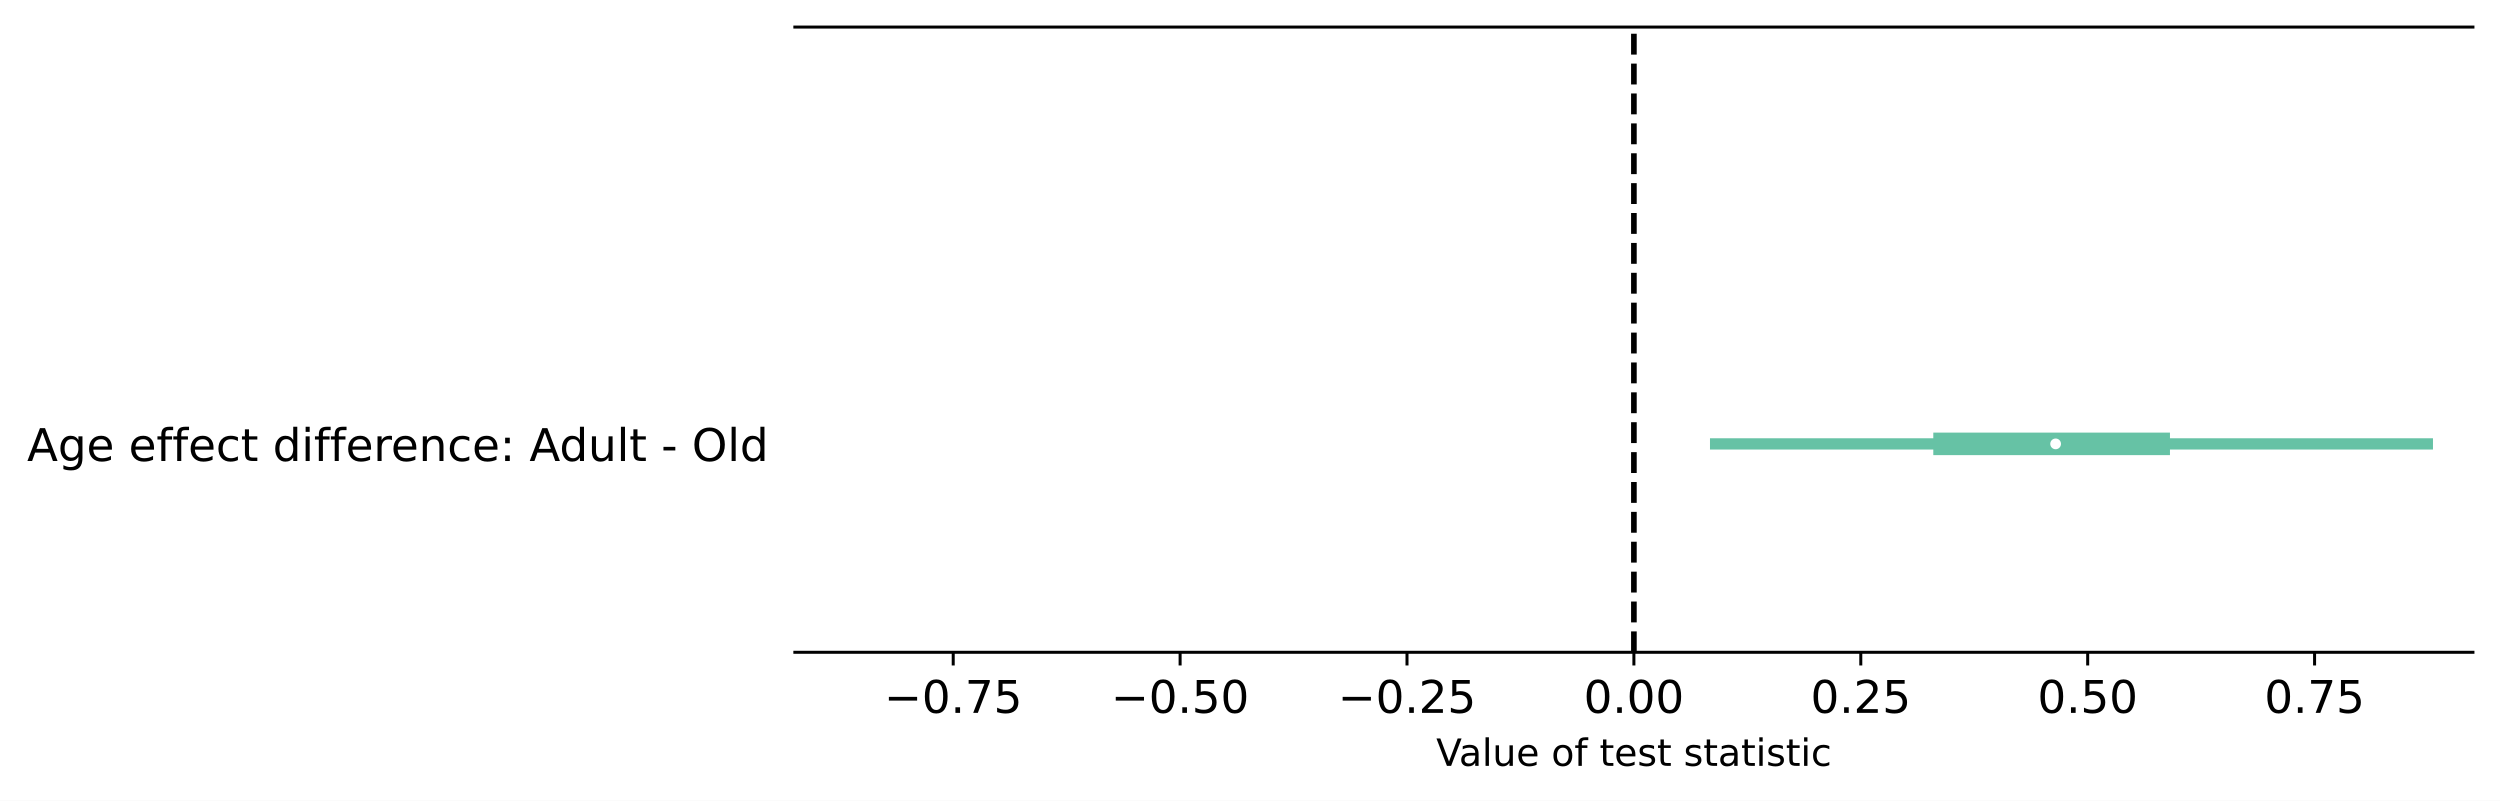
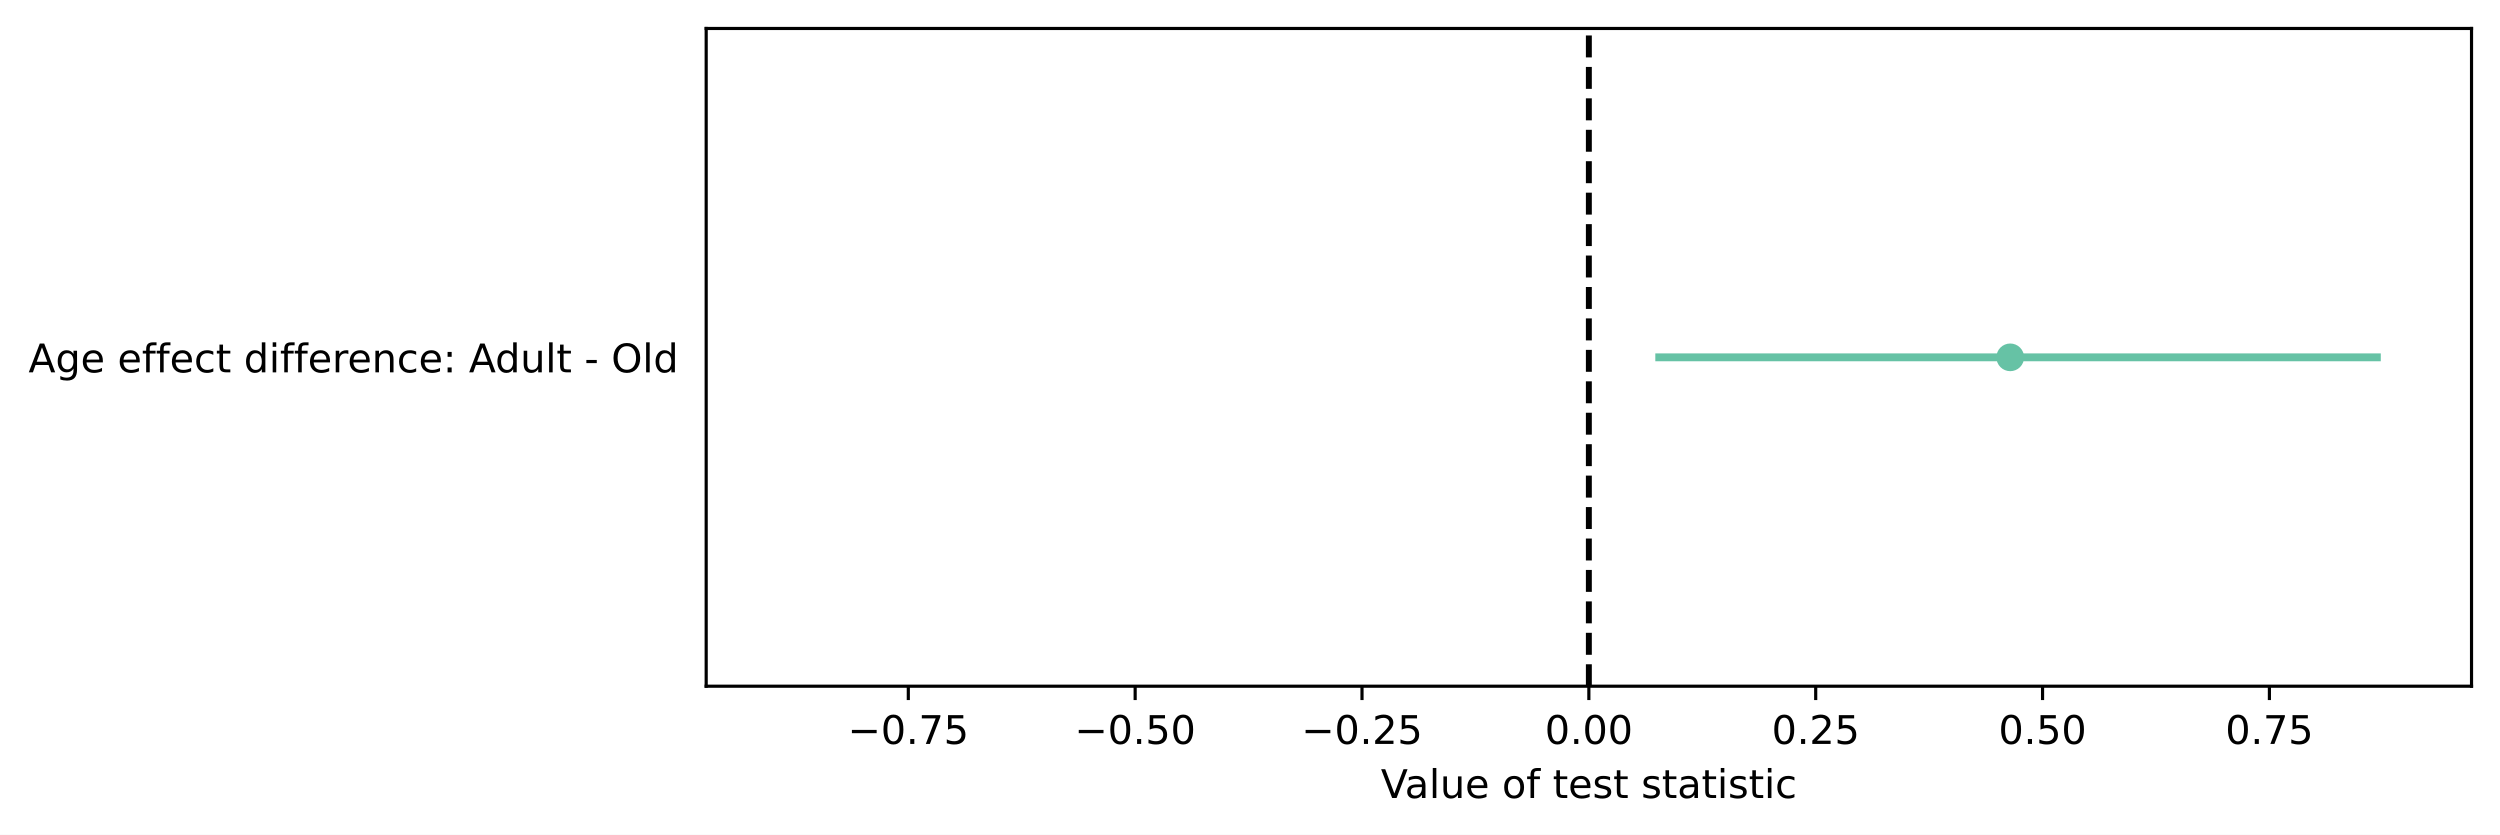
- <svg xmlns="http://www.w3.org/2000/svg" xmlns:xlink="http://www.w3.org/1999/xlink" width="665.046pt" height="213.012pt" viewBox="0 0 665.046 213.012" version="1.1">
+ <svg xmlns="http://www.w3.org/2000/svg" xmlns:xlink="http://www.w3.org/1999/xlink" width="632.172pt" height="211.076pt" viewBox="0 0 632.172 211.076" version="1.1">
  <defs>
    <style type="text/css">*{stroke-linejoin: round; stroke-linecap: butt}</style>
  </defs>
  <g id="figure_1">
    <g id="patch_1">
-       <path d="M 0 213.012  L 665.046 213.012  L 665.046 0  L 0 0  z " style="fill: #ffffff" />
+       <path d="M 0 211.076  L 632.172 211.076  L 632.172 0  L 0 0  z " style="fill: #ffffff" />
    </g>
    <g id="axes_1">
      <g id="patch_2">
-         <path d="M 211.446 173.52  L 657.846 173.52  L 657.846 7.2  L 211.446 7.2  z " style="fill: #ffffff" />
+         <path d="M 178.572 173.52  L 624.972 173.52  L 624.972 7.2  L 178.572 7.2  z " style="fill: #ffffff" />
      </g>
      <g id="matplotlib.axis_1">
        <g id="xtick_1">
          <g id="line2d_1">
            <defs>
-               <path id="mc1659726f3" d="M 0 0  L 0 3.5  " style="stroke: #000000; stroke-width: 0.8" />
+               <path id="mcd2b113052" d="M 0 0  L 0 3.5  " style="stroke: #000000; stroke-width: 0.8" />
            </defs>
            <g>
-               <use xlink:href="#mc1659726f3" x="253.573" y="173.52" style="stroke: #000000; stroke-width: 0.8" />
+               <use xlink:href="#mcd2b113052" x="229.683" y="173.52" style="stroke: #000000; stroke-width: 0.8" />
            </g>
          </g>
          <g id="text_1">
-             <g transform="translate(235.1861 189.6381) scale(0.12 -0.12)">
+             <g transform="translate(214.3607 188.1184) scale(0.1 -0.1)">
              <defs>
                <path id="DejaVuSans-2212" d="M 678 2272  L 4684 2272  L 4684 1741  L 678 1741  L 678 2272  z " transform="scale(0.015625)" />
                <path id="DejaVuSans-30" d="M 2034 4250  Q 1547 4250 1301 3770  Q 1056 3291 1056 2328  Q 1056 1369 1301 889  Q 1547 409 2034 409  Q 2525 409 2770 889  Q 3016 1369 3016 2328  Q 3016 3291 2770 3770  Q 2525 4250 2034 4250  z M 2034 4750  Q 2819 4750 3233 4129  Q 3647 3509 3647 2328  Q 3647 1150 3233 529  Q 2819 -91 2034 -91  Q 1250 -91 836 529  Q 422 1150 422 2328  Q 422 3509 836 4129  Q 1250 4750 2034 4750  z " transform="scale(0.015625)" />
                <path id="DejaVuSans-2e" d="M 684 794  L 1344 794  L 1344 0  L 684 0  L 684 794  z " transform="scale(0.015625)" />
                <path id="DejaVuSans-37" d="M 525 4666  L 3525 4666  L 3525 4397  L 1831 0  L 1172 0  L 2766 4134  L 525 4134  L 525 4666  z " transform="scale(0.015625)" />
                <path id="DejaVuSans-35" d="M 691 4666  L 3169 4666  L 3169 4134  L 1269 4134  L 1269 2991  Q 1406 3038 1543 3061  Q 1681 3084 1819 3084  Q 2600 3084 3056 2656  Q 3513 2228 3513 1497  Q 3513 744 3044 326  Q 2575 -91 1722 -91  Q 1428 -91 1123 -41  Q 819 9 494 109  L 494 744  Q 775 591 1075 516  Q 1375 441 1709 441  Q 2250 441 2565 725  Q 2881 1009 2881 1497  Q 2881 1984 2565 2268  Q 2250 2553 1709 2553  Q 1456 2553 1204 2497  Q 953 2441 691 2322  L 691 4666  z " transform="scale(0.015625)" />
              </defs>
              <use xlink:href="#DejaVuSans-2212" />
              <use xlink:href="#DejaVuSans-30" x="83.789" />
              <use xlink:href="#DejaVuSans-2e" x="147.412" />
              <use xlink:href="#DejaVuSans-37" x="179.199" />
              <use xlink:href="#DejaVuSans-35" x="242.822" />
            </g>
          </g>
        </g>
        <g id="xtick_2">
          <g id="line2d_2">
            <g>
-               <use xlink:href="#mc1659726f3" x="313.931" y="173.52" style="stroke: #000000; stroke-width: 0.8" />
+               <use xlink:href="#mcd2b113052" x="287.046" y="173.52" style="stroke: #000000; stroke-width: 0.8" />
            </g>
          </g>
          <g id="text_2">
-             <g transform="translate(295.5438 189.6381) scale(0.12 -0.12)">
+             <g transform="translate(271.7235 188.1184) scale(0.1 -0.1)">
              <use xlink:href="#DejaVuSans-2212" />
              <use xlink:href="#DejaVuSans-30" x="83.789" />
              <use xlink:href="#DejaVuSans-2e" x="147.412" />
              <use xlink:href="#DejaVuSans-35" x="179.199" />
              <use xlink:href="#DejaVuSans-30" x="242.822" />
            </g>
          </g>
        </g>
        <g id="xtick_3">
          <g id="line2d_3">
            <g>
-               <use xlink:href="#mc1659726f3" x="374.289" y="173.52" style="stroke: #000000; stroke-width: 0.8" />
+               <use xlink:href="#mcd2b113052" x="344.409" y="173.52" style="stroke: #000000; stroke-width: 0.8" />
            </g>
          </g>
          <g id="text_3">
-             <g transform="translate(355.9014 189.6381) scale(0.12 -0.12)">
+             <g transform="translate(329.0864 188.1184) scale(0.1 -0.1)">
              <defs>
                <path id="DejaVuSans-32" d="M 1228 531  L 3431 531  L 3431 0  L 469 0  L 469 531  Q 828 903 1448 1529  Q 2069 2156 2228 2338  Q 2531 2678 2651 2914  Q 2772 3150 2772 3378  Q 2772 3750 2511 3984  Q 2250 4219 1831 4219  Q 1534 4219 1204 4116  Q 875 4013 500 3803  L 500 4441  Q 881 4594 1212 4672  Q 1544 4750 1819 4750  Q 2544 4750 2975 4387  Q 3406 4025 3406 3419  Q 3406 3131 3298 2873  Q 3191 2616 2906 2266  Q 2828 2175 2409 1742  Q 1991 1309 1228 531  z " transform="scale(0.015625)" />
              </defs>
              <use xlink:href="#DejaVuSans-2212" />
              <use xlink:href="#DejaVuSans-30" x="83.789" />
              <use xlink:href="#DejaVuSans-2e" x="147.412" />
              <use xlink:href="#DejaVuSans-32" x="179.199" />
              <use xlink:href="#DejaVuSans-35" x="242.822" />
            </g>
          </g>
        </g>
        <g id="xtick_4">
          <g id="line2d_4">
            <g>
-               <use xlink:href="#mc1659726f3" x="434.646" y="173.52" style="stroke: #000000; stroke-width: 0.8" />
+               <use xlink:href="#mcd2b113052" x="401.772" y="173.52" style="stroke: #000000; stroke-width: 0.8" />
            </g>
          </g>
          <g id="text_4">
-             <g transform="translate(421.2869 189.6381) scale(0.12 -0.12)">
+             <g transform="translate(390.6391 188.1184) scale(0.1 -0.1)">
              <use xlink:href="#DejaVuSans-30" />
              <use xlink:href="#DejaVuSans-2e" x="63.623" />
              <use xlink:href="#DejaVuSans-30" x="95.41" />
              <use xlink:href="#DejaVuSans-30" x="159.033" />
            </g>
          </g>
        </g>
        <g id="xtick_5">
          <g id="line2d_5">
            <g>
-               <use xlink:href="#mc1659726f3" x="495.004" y="173.52" style="stroke: #000000; stroke-width: 0.8" />
+               <use xlink:href="#mcd2b113052" x="459.135" y="173.52" style="stroke: #000000; stroke-width: 0.8" />
            </g>
          </g>
          <g id="text_5">
-             <g transform="translate(481.6445 189.6381) scale(0.12 -0.12)">
+             <g transform="translate(448.0019 188.1184) scale(0.1 -0.1)">
              <use xlink:href="#DejaVuSans-30" />
              <use xlink:href="#DejaVuSans-2e" x="63.623" />
              <use xlink:href="#DejaVuSans-32" x="95.41" />
              <use xlink:href="#DejaVuSans-35" x="159.033" />
            </g>
          </g>
        </g>
        <g id="xtick_6">
          <g id="line2d_6">
            <g>
-               <use xlink:href="#mc1659726f3" x="555.362" y="173.52" style="stroke: #000000; stroke-width: 0.8" />
+               <use xlink:href="#mcd2b113052" x="516.498" y="173.52" style="stroke: #000000; stroke-width: 0.8" />
            </g>
          </g>
          <g id="text_6">
-             <g transform="translate(542.0022 189.6381) scale(0.12 -0.12)">
+             <g transform="translate(505.3647 188.1184) scale(0.1 -0.1)">
              <use xlink:href="#DejaVuSans-30" />
              <use xlink:href="#DejaVuSans-2e" x="63.623" />
              <use xlink:href="#DejaVuSans-35" x="95.41" />
              <use xlink:href="#DejaVuSans-30" x="159.033" />
            </g>
          </g>
        </g>
        <g id="xtick_7">
          <g id="line2d_7">
            <g>
-               <use xlink:href="#mc1659726f3" x="615.719" y="173.52" style="stroke: #000000; stroke-width: 0.8" />
+               <use xlink:href="#mcd2b113052" x="573.86" y="173.52" style="stroke: #000000; stroke-width: 0.8" />
            </g>
          </g>
          <g id="text_7">
-             <g transform="translate(602.3598 189.6381) scale(0.12 -0.12)">
+             <g transform="translate(562.7276 188.1184) scale(0.1 -0.1)">
              <use xlink:href="#DejaVuSans-30" />
              <use xlink:href="#DejaVuSans-2e" x="63.623" />
              <use xlink:href="#DejaVuSans-37" x="95.41" />
              <use xlink:href="#DejaVuSans-35" x="159.033" />
            </g>
          </g>
        </g>
        <g id="text_8">
-           <g transform="translate(382.0455 203.7322) scale(0.1 -0.1)">
+           <g transform="translate(349.1711 201.7966) scale(0.1 -0.1)">
            <defs>
              <path id="DejaVuSans-56" d="M 1831 0  L 50 4666  L 709 4666  L 2188 738  L 3669 4666  L 4325 4666  L 2547 0  L 1831 0  z " transform="scale(0.015625)" />
              <path id="DejaVuSans-61" d="M 2194 1759  Q 1497 1759 1228 1600  Q 959 1441 959 1056  Q 959 750 1161 570  Q 1363 391 1709 391  Q 2188 391 2477 730  Q 2766 1069 2766 1631  L 2766 1759  L 2194 1759  z M 3341 1997  L 3341 0  L 2766 0  L 2766 531  Q 2569 213 2275 61  Q 1981 -91 1556 -91  Q 1019 -91 701 211  Q 384 513 384 1019  Q 384 1609 779 1909  Q 1175 2209 1959 2209  L 2766 2209  L 2766 2266  Q 2766 2663 2505 2880  Q 2244 3097 1772 3097  Q 1472 3097 1187 3025  Q 903 2953 641 2809  L 641 3341  Q 956 3463 1253 3523  Q 1550 3584 1831 3584  Q 2591 3584 2966 3190  Q 3341 2797 3341 1997  z " transform="scale(0.015625)" />
              <path id="DejaVuSans-6c" d="M 603 4863  L 1178 4863  L 1178 0  L 603 0  L 603 4863  z " transform="scale(0.015625)" />
              <path id="DejaVuSans-75" d="M 544 1381  L 544 3500  L 1119 3500  L 1119 1403  Q 1119 906 1312 657  Q 1506 409 1894 409  Q 2359 409 2629 706  Q 2900 1003 2900 1516  L 2900 3500  L 3475 3500  L 3475 0  L 2900 0  L 2900 538  Q 2691 219 2414 64  Q 2138 -91 1772 -91  Q 1169 -91 856 284  Q 544 659 544 1381  z M 1991 3584  L 1991 3584  z " transform="scale(0.015625)" />
              <path id="DejaVuSans-65" d="M 3597 1894  L 3597 1613  L 953 1613  Q 991 1019 1311 708  Q 1631 397 2203 397  Q 2534 397 2845 478  Q 3156 559 3463 722  L 3463 178  Q 3153 47 2828 -22  Q 2503 -91 2169 -91  Q 1331 -91 842 396  Q 353 884 353 1716  Q 353 2575 817 3079  Q 1281 3584 2069 3584  Q 2775 3584 3186 3129  Q 3597 2675 3597 1894  z M 3022 2063  Q 3016 2534 2758 2815  Q 2500 3097 2075 3097  Q 1594 3097 1305 2825  Q 1016 2553 972 2059  L 3022 2063  z " transform="scale(0.015625)" />
              <path id="DejaVuSans-20" transform="scale(0.015625)" />
              <path id="DejaVuSans-6f" d="M 1959 3097  Q 1497 3097 1228 2736  Q 959 2375 959 1747  Q 959 1119 1226 758  Q 1494 397 1959 397  Q 2419 397 2687 759  Q 2956 1122 2956 1747  Q 2956 2369 2687 2733  Q 2419 3097 1959 3097  z M 1959 3584  Q 2709 3584 3137 3096  Q 3566 2609 3566 1747  Q 3566 888 3137 398  Q 2709 -91 1959 -91  Q 1206 -91 779 398  Q 353 888 353 1747  Q 353 2609 779 3096  Q 1206 3584 1959 3584  z " transform="scale(0.015625)" />
              <path id="DejaVuSans-66" d="M 2375 4863  L 2375 4384  L 1825 4384  Q 1516 4384 1395 4259  Q 1275 4134 1275 3809  L 1275 3500  L 2222 3500  L 2222 3053  L 1275 3053  L 1275 0  L 697 0  L 697 3053  L 147 3053  L 147 3500  L 697 3500  L 697 3744  Q 697 4328 969 4595  Q 1241 4863 1831 4863  L 2375 4863  z " transform="scale(0.015625)" />
              <path id="DejaVuSans-74" d="M 1172 4494  L 1172 3500  L 2356 3500  L 2356 3053  L 1172 3053  L 1172 1153  Q 1172 725 1289 603  Q 1406 481 1766 481  L 2356 481  L 2356 0  L 1766 0  Q 1100 0 847 248  Q 594 497 594 1153  L 594 3053  L 172 3053  L 172 3500  L 594 3500  L 594 4494  L 1172 4494  z " transform="scale(0.015625)" />
              <path id="DejaVuSans-73" d="M 2834 3397  L 2834 2853  Q 2591 2978 2328 3040  Q 2066 3103 1784 3103  Q 1356 3103 1142 2972  Q 928 2841 928 2578  Q 928 2378 1081 2264  Q 1234 2150 1697 2047  L 1894 2003  Q 2506 1872 2764 1633  Q 3022 1394 3022 966  Q 3022 478 2636 193  Q 2250 -91 1575 -91  Q 1294 -91 989 -36  Q 684 19 347 128  L 347 722  Q 666 556 975 473  Q 1284 391 1588 391  Q 1994 391 2212 530  Q 2431 669 2431 922  Q 2431 1156 2273 1281  Q 2116 1406 1581 1522  L 1381 1569  Q 847 1681 609 1914  Q 372 2147 372 2553  Q 372 3047 722 3315  Q 1072 3584 1716 3584  Q 2034 3584 2315 3537  Q 2597 3491 2834 3397  z " transform="scale(0.015625)" />
              <path id="DejaVuSans-69" d="M 603 3500  L 1178 3500  L 1178 0  L 603 0  L 603 3500  z M 603 4863  L 1178 4863  L 1178 4134  L 603 4134  L 603 4863  z " transform="scale(0.015625)" />
              <path id="DejaVuSans-63" d="M 3122 3366  L 3122 2828  Q 2878 2963 2633 3030  Q 2388 3097 2138 3097  Q 1578 3097 1268 2742  Q 959 2388 959 1747  Q 959 1106 1268 751  Q 1578 397 2138 397  Q 2388 397 2633 464  Q 2878 531 3122 666  L 3122 134  Q 2881 22 2623 -34  Q 2366 -91 2075 -91  Q 1284 -91 818 406  Q 353 903 353 1747  Q 353 2603 823 3093  Q 1294 3584 2113 3584  Q 2378 3584 2631 3529  Q 2884 3475 3122 3366  z " transform="scale(0.015625)" />
            </defs>
            <use xlink:href="#DejaVuSans-56" />
            <use xlink:href="#DejaVuSans-61" x="60.658" />
            <use xlink:href="#DejaVuSans-6c" x="121.938" />
            <use xlink:href="#DejaVuSans-75" x="149.721" />
            <use xlink:href="#DejaVuSans-65" x="213.1" />
            <use xlink:href="#DejaVuSans-20" x="274.623" />
            <use xlink:href="#DejaVuSans-6f" x="306.41" />
            <use xlink:href="#DejaVuSans-66" x="367.592" />
            <use xlink:href="#DejaVuSans-20" x="402.797" />
            <use xlink:href="#DejaVuSans-74" x="434.584" />
            <use xlink:href="#DejaVuSans-65" x="473.793" />
            <use xlink:href="#DejaVuSans-73" x="535.316" />
            <use xlink:href="#DejaVuSans-74" x="587.416" />
            <use xlink:href="#DejaVuSans-20" x="626.625" />
            <use xlink:href="#DejaVuSans-73" x="658.412" />
            <use xlink:href="#DejaVuSans-74" x="710.512" />
            <use xlink:href="#DejaVuSans-61" x="749.721" />
            <use xlink:href="#DejaVuSans-74" x="811" />
            <use xlink:href="#DejaVuSans-69" x="850.209" />
            <use xlink:href="#DejaVuSans-73" x="877.992" />
            <use xlink:href="#DejaVuSans-74" x="930.092" />
            <use xlink:href="#DejaVuSans-69" x="969.301" />
            <use xlink:href="#DejaVuSans-63" x="997.084" />
          </g>
        </g>
      </g>
      <g id="matplotlib.axis_2">
-         <g id="ytick_1">
+         <g id="ytick_1" />
+         <g id="ytick_2">
          <g id="text_9">
-             <g transform="translate(7.2 122.6391) scale(0.12 -0.12)">
+             <g transform="translate(7.2 94.15922) scale(0.1 -0.1)">
              <defs>
                <path id="DejaVuSans-41" d="M 2188 4044  L 1331 1722  L 3047 1722  L 2188 4044  z M 1831 4666  L 2547 4666  L 4325 0  L 3669 0  L 3244 1197  L 1141 1197  L 716 0  L 50 0  L 1831 4666  z " transform="scale(0.015625)" />
                <path id="DejaVuSans-67" d="M 2906 1791  Q 2906 2416 2648 2759  Q 2391 3103 1925 3103  Q 1463 3103 1205 2759  Q 947 2416 947 1791  Q 947 1169 1205 825  Q 1463 481 1925 481  Q 2391 481 2648 825  Q 2906 1169 2906 1791  z M 3481 434  Q 3481 -459 3084 -895  Q 2688 -1331 1869 -1331  Q 1566 -1331 1297 -1286  Q 1028 -1241 775 -1147  L 775 -588  Q 1028 -725 1275 -790  Q 1522 -856 1778 -856  Q 2344 -856 2625 -561  Q 2906 -266 2906 331  L 2906 616  Q 2728 306 2450 153  Q 2172 0 1784 0  Q 1141 0 747 490  Q 353 981 353 1791  Q 353 2603 747 3093  Q 1141 3584 1784 3584  Q 2172 3584 2450 3431  Q 2728 3278 2906 2969  L 2906 3500  L 3481 3500  L 3481 434  z " transform="scale(0.015625)" />
                <path id="DejaVuSans-64" d="M 2906 2969  L 2906 4863  L 3481 4863  L 3481 0  L 2906 0  L 2906 525  Q 2725 213 2448 61  Q 2172 -91 1784 -91  Q 1150 -91 751 415  Q 353 922 353 1747  Q 353 2572 751 3078  Q 1150 3584 1784 3584  Q 2172 3584 2448 3432  Q 2725 3281 2906 2969  z M 947 1747  Q 947 1113 1208 752  Q 1469 391 1925 391  Q 2381 391 2643 752  Q 2906 1113 2906 1747  Q 2906 2381 2643 2742  Q 2381 3103 1925 3103  Q 1469 3103 1208 2742  Q 947 2381 947 1747  z " transform="scale(0.015625)" />
                <path id="DejaVuSans-72" d="M 2631 2963  Q 2534 3019 2420 3045  Q 2306 3072 2169 3072  Q 1681 3072 1420 2755  Q 1159 2438 1159 1844  L 1159 0  L 581 0  L 581 3500  L 1159 3500  L 1159 2956  Q 1341 3275 1631 3429  Q 1922 3584 2338 3584  Q 2397 3584 2469 3576  Q 2541 3569 2628 3553  L 2631 2963  z " transform="scale(0.015625)" />
                <path id="DejaVuSans-6e" d="M 3513 2113  L 3513 0  L 2938 0  L 2938 2094  Q 2938 2591 2744 2837  Q 2550 3084 2163 3084  Q 1697 3084 1428 2787  Q 1159 2491 1159 1978  L 1159 0  L 581 0  L 581 3500  L 1159 3500  L 1159 2956  Q 1366 3272 1645 3428  Q 1925 3584 2291 3584  Q 2894 3584 3203 3211  Q 3513 2838 3513 2113  z " transform="scale(0.015625)" />
                <path id="DejaVuSans-3a" d="M 750 794  L 1409 794  L 1409 0  L 750 0  L 750 794  z M 750 3309  L 1409 3309  L 1409 2516  L 750 2516  L 750 3309  z " transform="scale(0.015625)" />
                <path id="DejaVuSans-2d" d="M 313 2009  L 1997 2009  L 1997 1497  L 313 1497  L 313 2009  z " transform="scale(0.015625)" />
                <path id="DejaVuSans-4f" d="M 2522 4238  Q 1834 4238 1429 3725  Q 1025 3213 1025 2328  Q 1025 1447 1429 934  Q 1834 422 2522 422  Q 3209 422 3611 934  Q 4013 1447 4013 2328  Q 4013 3213 3611 3725  Q 3209 4238 2522 4238  z M 2522 4750  Q 3503 4750 4090 4092  Q 4678 3434 4678 2328  Q 4678 1225 4090 567  Q 3503 -91 2522 -91  Q 1538 -91 948 565  Q 359 1222 359 2328  Q 359 3434 948 4092  Q 1538 4750 2522 4750  z " transform="scale(0.015625)" />
              </defs>
              <use xlink:href="#DejaVuSans-41" />
              <use xlink:href="#DejaVuSans-67" x="68.408" />
              <use xlink:href="#DejaVuSans-65" x="131.885" />
              <use xlink:href="#DejaVuSans-20" x="193.408" />
              <use xlink:href="#DejaVuSans-65" x="225.195" />
              <use xlink:href="#DejaVuSans-66" x="286.719" />
              <use xlink:href="#DejaVuSans-66" x="321.924" />
              <use xlink:href="#DejaVuSans-65" x="357.129" />
              <use xlink:href="#DejaVuSans-63" x="418.652" />
              <use xlink:href="#DejaVuSans-74" x="473.633" />
              <use xlink:href="#DejaVuSans-20" x="512.842" />
              <use xlink:href="#DejaVuSans-64" x="544.629" />
              <use xlink:href="#DejaVuSans-69" x="608.105" />
              <use xlink:href="#DejaVuSans-66" x="635.889" />
              <use xlink:href="#DejaVuSans-66" x="671.094" />
              <use xlink:href="#DejaVuSans-65" x="706.299" />
              <use xlink:href="#DejaVuSans-72" x="767.822" />
              <use xlink:href="#DejaVuSans-65" x="806.686" />
              <use xlink:href="#DejaVuSans-6e" x="868.209" />
              <use xlink:href="#DejaVuSans-63" x="931.588" />
              <use xlink:href="#DejaVuSans-65" x="986.568" />
              <use xlink:href="#DejaVuSans-3a" x="1048.092" />
              <use xlink:href="#DejaVuSans-20" x="1081.783" />
              <use xlink:href="#DejaVuSans-41" x="1113.57" />
              <use xlink:href="#DejaVuSans-64" x="1180.229" />
              <use xlink:href="#DejaVuSans-75" x="1243.705" />
              <use xlink:href="#DejaVuSans-6c" x="1307.084" />
              <use xlink:href="#DejaVuSans-74" x="1334.867" />
              <use xlink:href="#DejaVuSans-20" x="1374.076" />
              <use xlink:href="#DejaVuSans-2d" x="1405.863" />
              <use xlink:href="#DejaVuSans-20" x="1441.947" />
              <use xlink:href="#DejaVuSans-4f" x="1473.734" />
              <use xlink:href="#DejaVuSans-6c" x="1552.445" />
              <use xlink:href="#DejaVuSans-64" x="1580.229" />
            </g>
          </g>
        </g>
+         <g id="ytick_3" />
      </g>
      <g id="LineCollection_1">
-         <path d="M 454.886 118.08  L 647.218 118.08  " clip-path="url(#pa250f7a7a0)" style="fill: none; stroke: #66c2a5; stroke-width: 3" />
-       </g>
-       <g id="LineCollection_2">
-         <path d="M 514.291 118.08  L 577.25 118.08  " clip-path="url(#pa250f7a7a0)" style="fill: none; stroke: #66c2a5; stroke-width: 6" />
+         <path d="M 418.577 90.36  L 602.027 90.36  " clip-path="url(#p734c5e6bf8)" style="fill: none; stroke: #66c2a5; stroke-width: 2" />
      </g>
      <g id="line2d_8">
+         <path d="M 508.327 90.36  " clip-path="url(#p734c5e6bf8)" style="fill: none; stroke: #66c2a5; stroke-width: 1.5; stroke-linecap: square" />
        <defs>
-           <path id="maeb87ac232" d="M 0 1.929  C 0.511 1.929 1.002 1.725 1.364 1.364  C 1.725 1.002 1.929 0.511 1.929 0  C 1.929 -0.511 1.725 -1.002 1.364 -1.364  C 1.002 -1.725 0.511 -1.929 0 -1.929  C -0.511 -1.929 -1.002 -1.725 -1.364 -1.364  C -1.725 -1.002 -1.929 -0.511 -1.929 0  C -1.929 0.511 -1.725 1.002 -1.364 1.364  C -1.002 1.725 -0.511 1.929 0 1.929  z " style="stroke: #66c2a5" />
+           <path id="ma63670a71e" d="M 0 3  C 0.796 3 1.559 2.684 2.121 2.121  C 2.684 1.559 3 0.796 3 0  C 3 -0.796 2.684 -1.559 2.121 -2.121  C 1.559 -2.684 0.796 -3 0 -3  C -0.796 -3 -1.559 -2.684 -2.121 -2.121  C -2.684 -1.559 -3 -0.796 -3 0  C -3 0.796 -2.684 1.559 -2.121 2.121  C -1.559 2.684 -0.796 3 0 3  z " style="stroke: #66c2a5" />
        </defs>
-         <g clip-path="url(#pa250f7a7a0)">
-           <use xlink:href="#maeb87ac232" x="546.834" y="118.08" style="fill: #ffffff; stroke: #66c2a5" />
+         <g clip-path="url(#p734c5e6bf8)">
+           <use xlink:href="#ma63670a71e" x="508.327" y="90.36" style="fill: #66c2a5; stroke: #66c2a5" />
        </g>
      </g>
      <g id="line2d_9">
-         <path d="M 434.646 173.52  L 434.646 7.2  " clip-path="url(#pa250f7a7a0)" style="fill: none; stroke-dasharray: 5.55,2.4; stroke-dashoffset: 0; stroke: #000000; stroke-width: 1.5" />
+         <path d="M 401.772 173.52  L 401.772 7.2  " clip-path="url(#p734c5e6bf8)" style="fill: none; stroke-dasharray: 5.55,2.4; stroke-dashoffset: 0; stroke: #000000; stroke-width: 1.5" />
      </g>
      <g id="patch_3">
-         <path d="M 211.446 173.52  L 657.846 173.52  " style="fill: none; stroke: #000000; stroke-width: 0.8; stroke-linejoin: miter; stroke-linecap: square" />
+         <path d="M 178.572 173.52  L 178.572 7.2  " style="fill: none; stroke: #000000; stroke-width: 0.8; stroke-linejoin: miter; stroke-linecap: square" />
      </g>
      <g id="patch_4">
-         <path d="M 211.446 7.2  L 657.846 7.2  " style="fill: none; stroke: #000000; stroke-width: 0.8; stroke-linejoin: miter; stroke-linecap: square" />
+         <path d="M 624.972 173.52  L 624.972 7.2  " style="fill: none; stroke: #000000; stroke-width: 0.8; stroke-linejoin: miter; stroke-linecap: square" />
+       </g>
+       <g id="patch_5">
+         <path d="M 178.572 173.52  L 624.972 173.52  " style="fill: none; stroke: #000000; stroke-width: 0.8; stroke-linejoin: miter; stroke-linecap: square" />
+       </g>
+       <g id="patch_6">
+         <path d="M 178.572 7.2  L 624.972 7.2  " style="fill: none; stroke: #000000; stroke-width: 0.8; stroke-linejoin: miter; stroke-linecap: square" />
      </g>
    </g>
  </g>
  <defs>
-     <clipPath id="pa250f7a7a0">
-       <rect x="211.446" y="7.2" width="446.4" height="166.32" />
+     <clipPath id="p734c5e6bf8">
+       <rect x="178.572" y="7.2" width="446.4" height="166.32" />
    </clipPath>
  </defs>
</svg>
